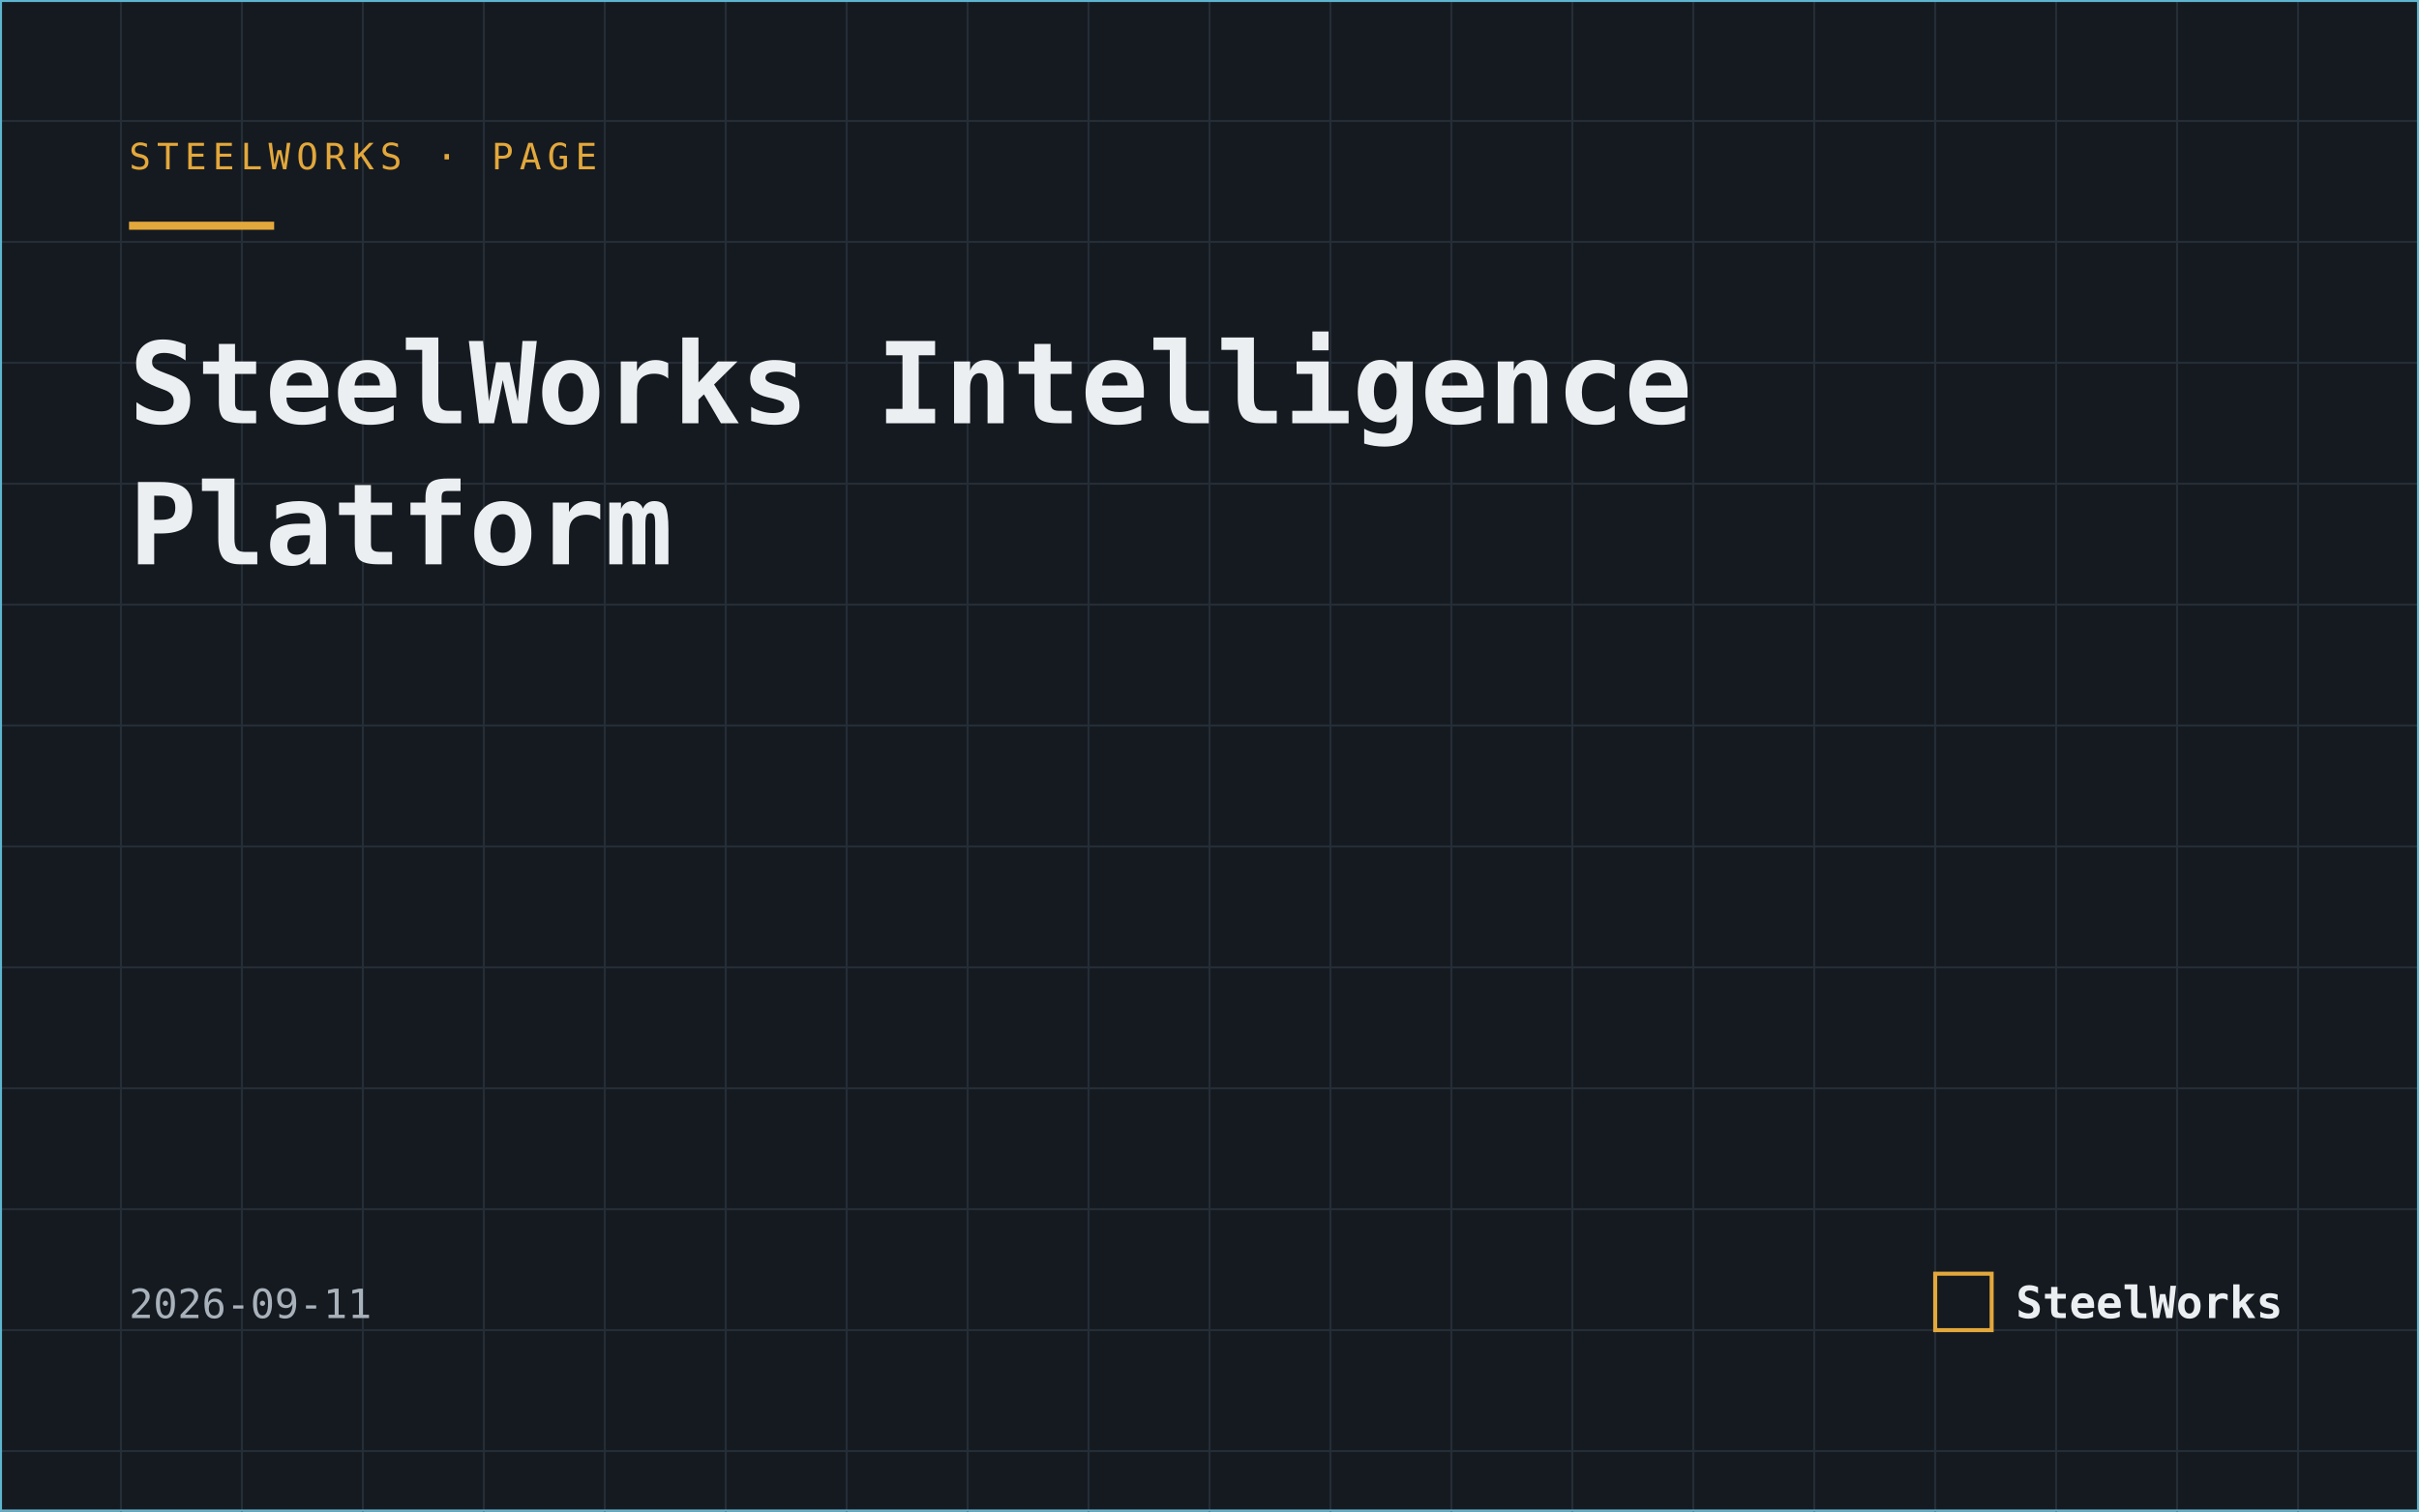
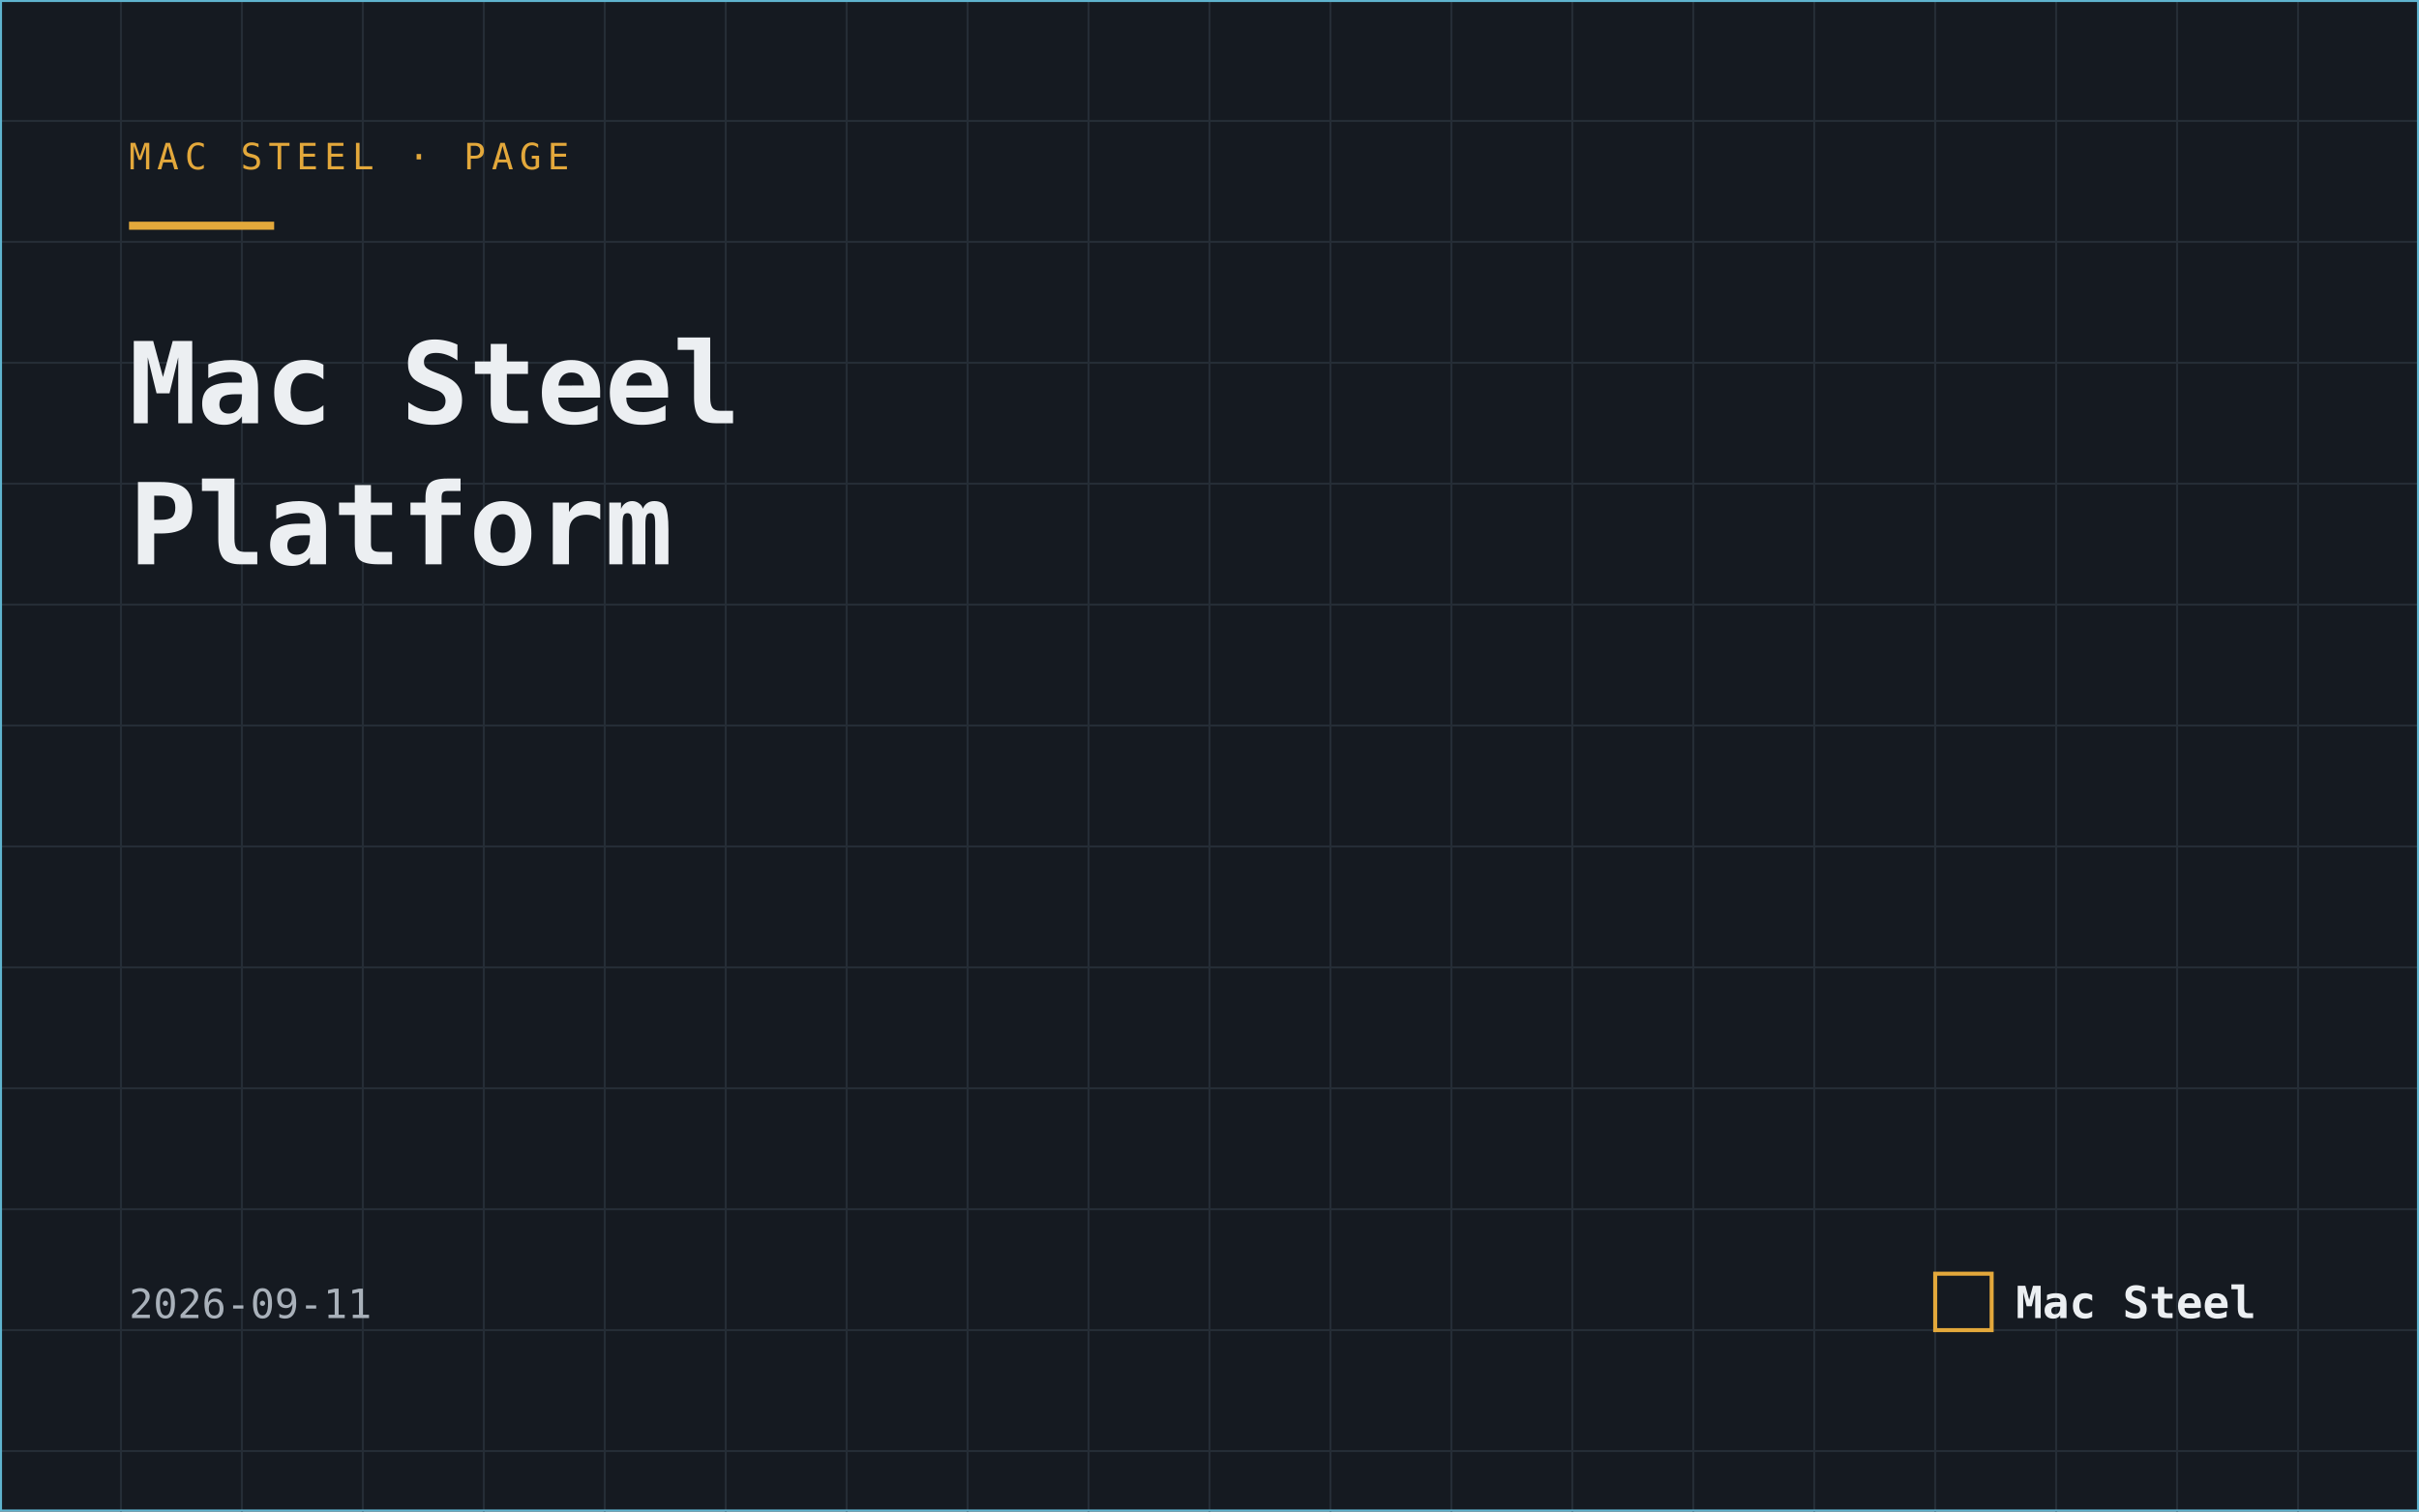
- <svg xmlns="http://www.w3.org/2000/svg" viewBox="0 0 1200 750" width="1200" height="750" role="img" aria-label="Page: SteelWorks Intelligence Platform">
+ <svg xmlns="http://www.w3.org/2000/svg" viewBox="0 0 1200 750" width="1200" height="750" role="img" aria-label="Page: Mac Steel Platform">
  <rect width="1200" height="750" fill="#151a21" />
  <line x1="60" y1="0" x2="60" y2="750" stroke="#252d36" stroke-width="1" />
  <line x1="120" y1="0" x2="120" y2="750" stroke="#252d36" stroke-width="1" />
  <line x1="180" y1="0" x2="180" y2="750" stroke="#252d36" stroke-width="1" />
  <line x1="240" y1="0" x2="240" y2="750" stroke="#252d36" stroke-width="1" />
  <line x1="300" y1="0" x2="300" y2="750" stroke="#252d36" stroke-width="1" />
  <line x1="360" y1="0" x2="360" y2="750" stroke="#252d36" stroke-width="1" />
  <line x1="420" y1="0" x2="420" y2="750" stroke="#252d36" stroke-width="1" />
  <line x1="480" y1="0" x2="480" y2="750" stroke="#252d36" stroke-width="1" />
  <line x1="540" y1="0" x2="540" y2="750" stroke="#252d36" stroke-width="1" />
  <line x1="600" y1="0" x2="600" y2="750" stroke="#252d36" stroke-width="1" />
  <line x1="660" y1="0" x2="660" y2="750" stroke="#252d36" stroke-width="1" />
  <line x1="720" y1="0" x2="720" y2="750" stroke="#252d36" stroke-width="1" />
  <line x1="780" y1="0" x2="780" y2="750" stroke="#252d36" stroke-width="1" />
  <line x1="840" y1="0" x2="840" y2="750" stroke="#252d36" stroke-width="1" />
  <line x1="900" y1="0" x2="900" y2="750" stroke="#252d36" stroke-width="1" />
  <line x1="960" y1="0" x2="960" y2="750" stroke="#252d36" stroke-width="1" />
  <line x1="1020" y1="0" x2="1020" y2="750" stroke="#252d36" stroke-width="1" />
  <line x1="1080" y1="0" x2="1080" y2="750" stroke="#252d36" stroke-width="1" />
  <line x1="1140" y1="0" x2="1140" y2="750" stroke="#252d36" stroke-width="1" />
  <line x1="0" y1="60" x2="1200" y2="60" stroke="#252d36" stroke-width="1" />
  <line x1="0" y1="120" x2="1200" y2="120" stroke="#252d36" stroke-width="1" />
  <line x1="0" y1="180" x2="1200" y2="180" stroke="#252d36" stroke-width="1" />
  <line x1="0" y1="240" x2="1200" y2="240" stroke="#252d36" stroke-width="1" />
  <line x1="0" y1="300" x2="1200" y2="300" stroke="#252d36" stroke-width="1" />
  <line x1="0" y1="360" x2="1200" y2="360" stroke="#252d36" stroke-width="1" />
  <line x1="0" y1="420" x2="1200" y2="420" stroke="#252d36" stroke-width="1" />
  <line x1="0" y1="480" x2="1200" y2="480" stroke="#252d36" stroke-width="1" />
  <line x1="0" y1="540" x2="1200" y2="540" stroke="#252d36" stroke-width="1" />
  <line x1="0" y1="600" x2="1200" y2="600" stroke="#252d36" stroke-width="1" />
  <line x1="0" y1="660" x2="1200" y2="660" stroke="#252d36" stroke-width="1" />
  <line x1="0" y1="720" x2="1200" y2="720" stroke="#252d36" stroke-width="1" />
-   <text x="64" y="84" font-family="JetBrains Mono, ui-monospace, Menlo, Consolas, monospace" font-size="18" fill="#e3a83b" text-anchor="start" font-weight="normal" letter-spacing="3">STEELWORKS · PAGE</text>
+   <text x="64" y="84" font-family="JetBrains Mono, ui-monospace, Menlo, Consolas, monospace" font-size="18" fill="#e3a83b" text-anchor="start" font-weight="normal" letter-spacing="3">MAC STEEL · PAGE</text>
  <rect x="64" y="110" width="72" height="4" fill="#e3a83b" />
-   <text x="64" y="210" font-family="JetBrains Mono, ui-monospace, Menlo, Consolas, monospace" font-size="56" fill="#eceff2" text-anchor="start" font-weight="bold">SteelWorks Intelligence</text>
+   <text x="64" y="210" font-family="JetBrains Mono, ui-monospace, Menlo, Consolas, monospace" font-size="56" fill="#eceff2" text-anchor="start" font-weight="bold">Mac Steel</text>
  <text x="64" y="280" font-family="JetBrains Mono, ui-monospace, Menlo, Consolas, monospace" font-size="56" fill="#eceff2" text-anchor="start" font-weight="bold">Platform</text>
  <text x="64" y="654" font-family="JetBrains Mono, ui-monospace, Menlo, Consolas, monospace" font-size="20" fill="#a9b1ba" text-anchor="start" font-weight="normal">2026-09-11</text>
  <rect x="960" y="632" width="28" height="28" fill="none" stroke="#e3a83b" stroke-width="2" />
-   <text x="1000" y="654" font-family="JetBrains Mono, ui-monospace, Menlo, Consolas, monospace" font-size="22" fill="#eceff2" text-anchor="start" font-weight="bold">SteelWorks</text>
+   <text x="1000" y="654" font-family="JetBrains Mono, ui-monospace, Menlo, Consolas, monospace" font-size="22" fill="#eceff2" text-anchor="start" font-weight="bold">Mac Steel</text>
  <rect x="0.5" y="0.5" width="1199" height="749" fill="none" stroke="#5fb4cf" stroke-width="1" />
</svg>
